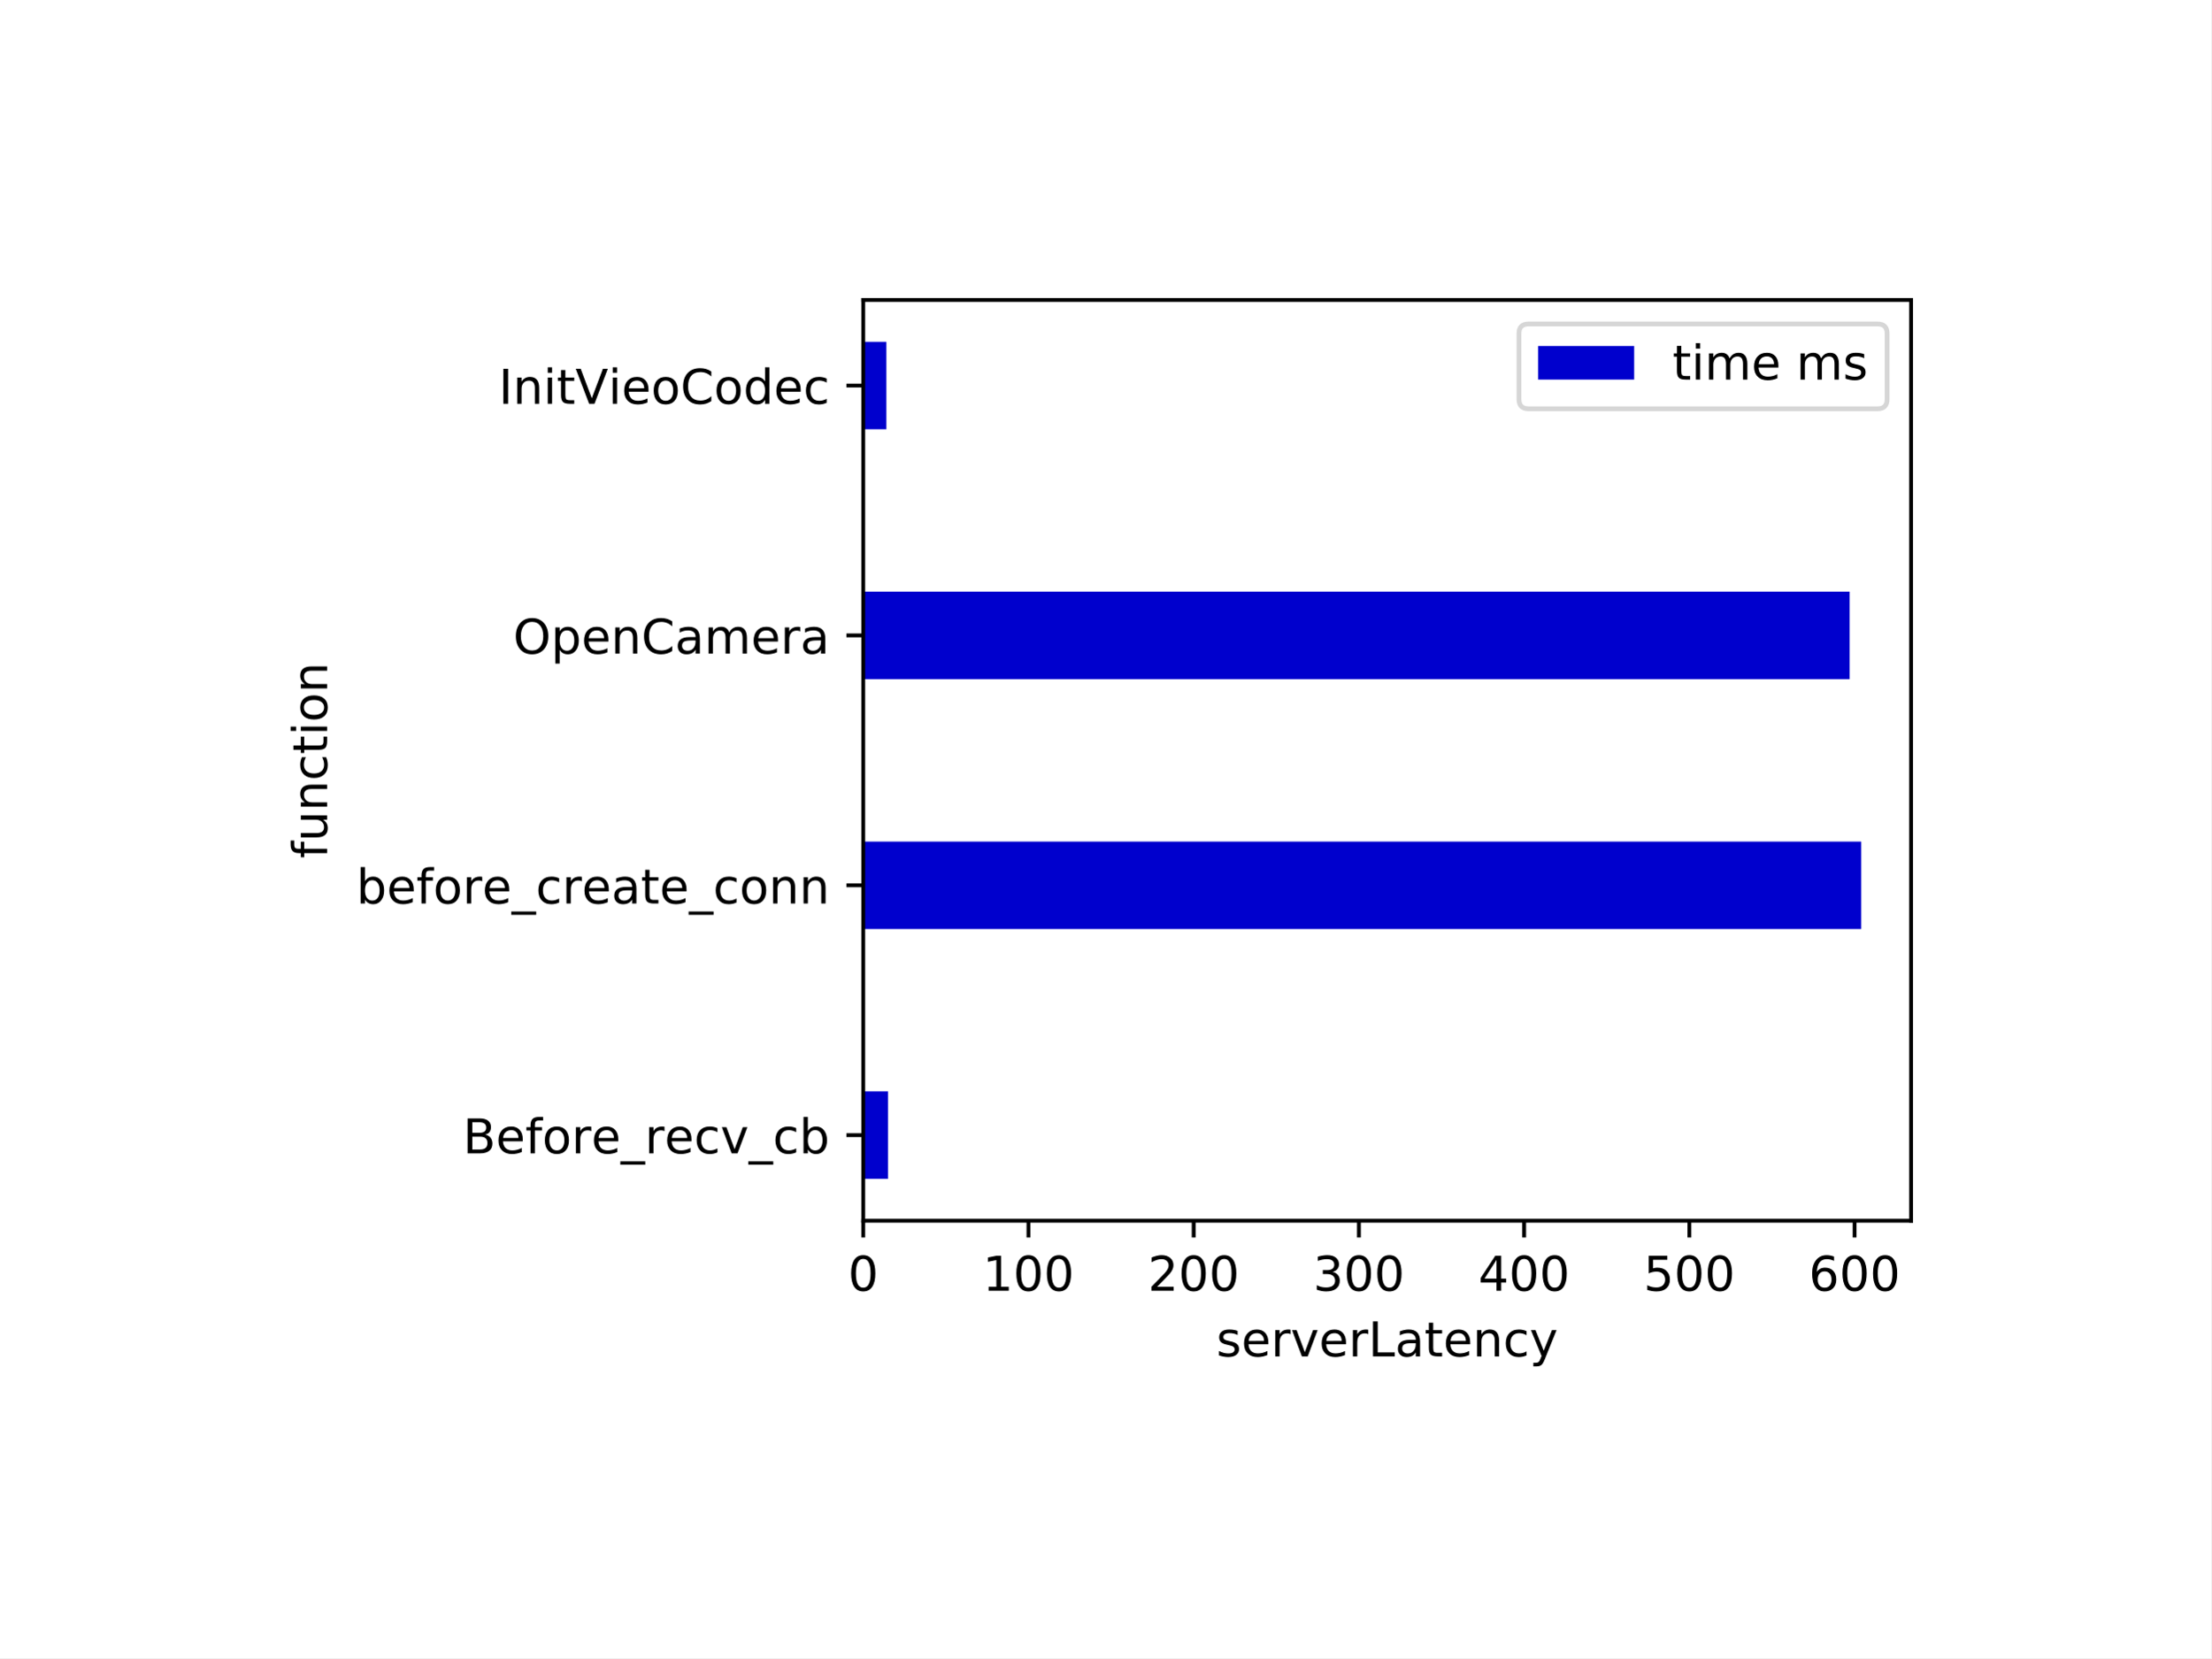
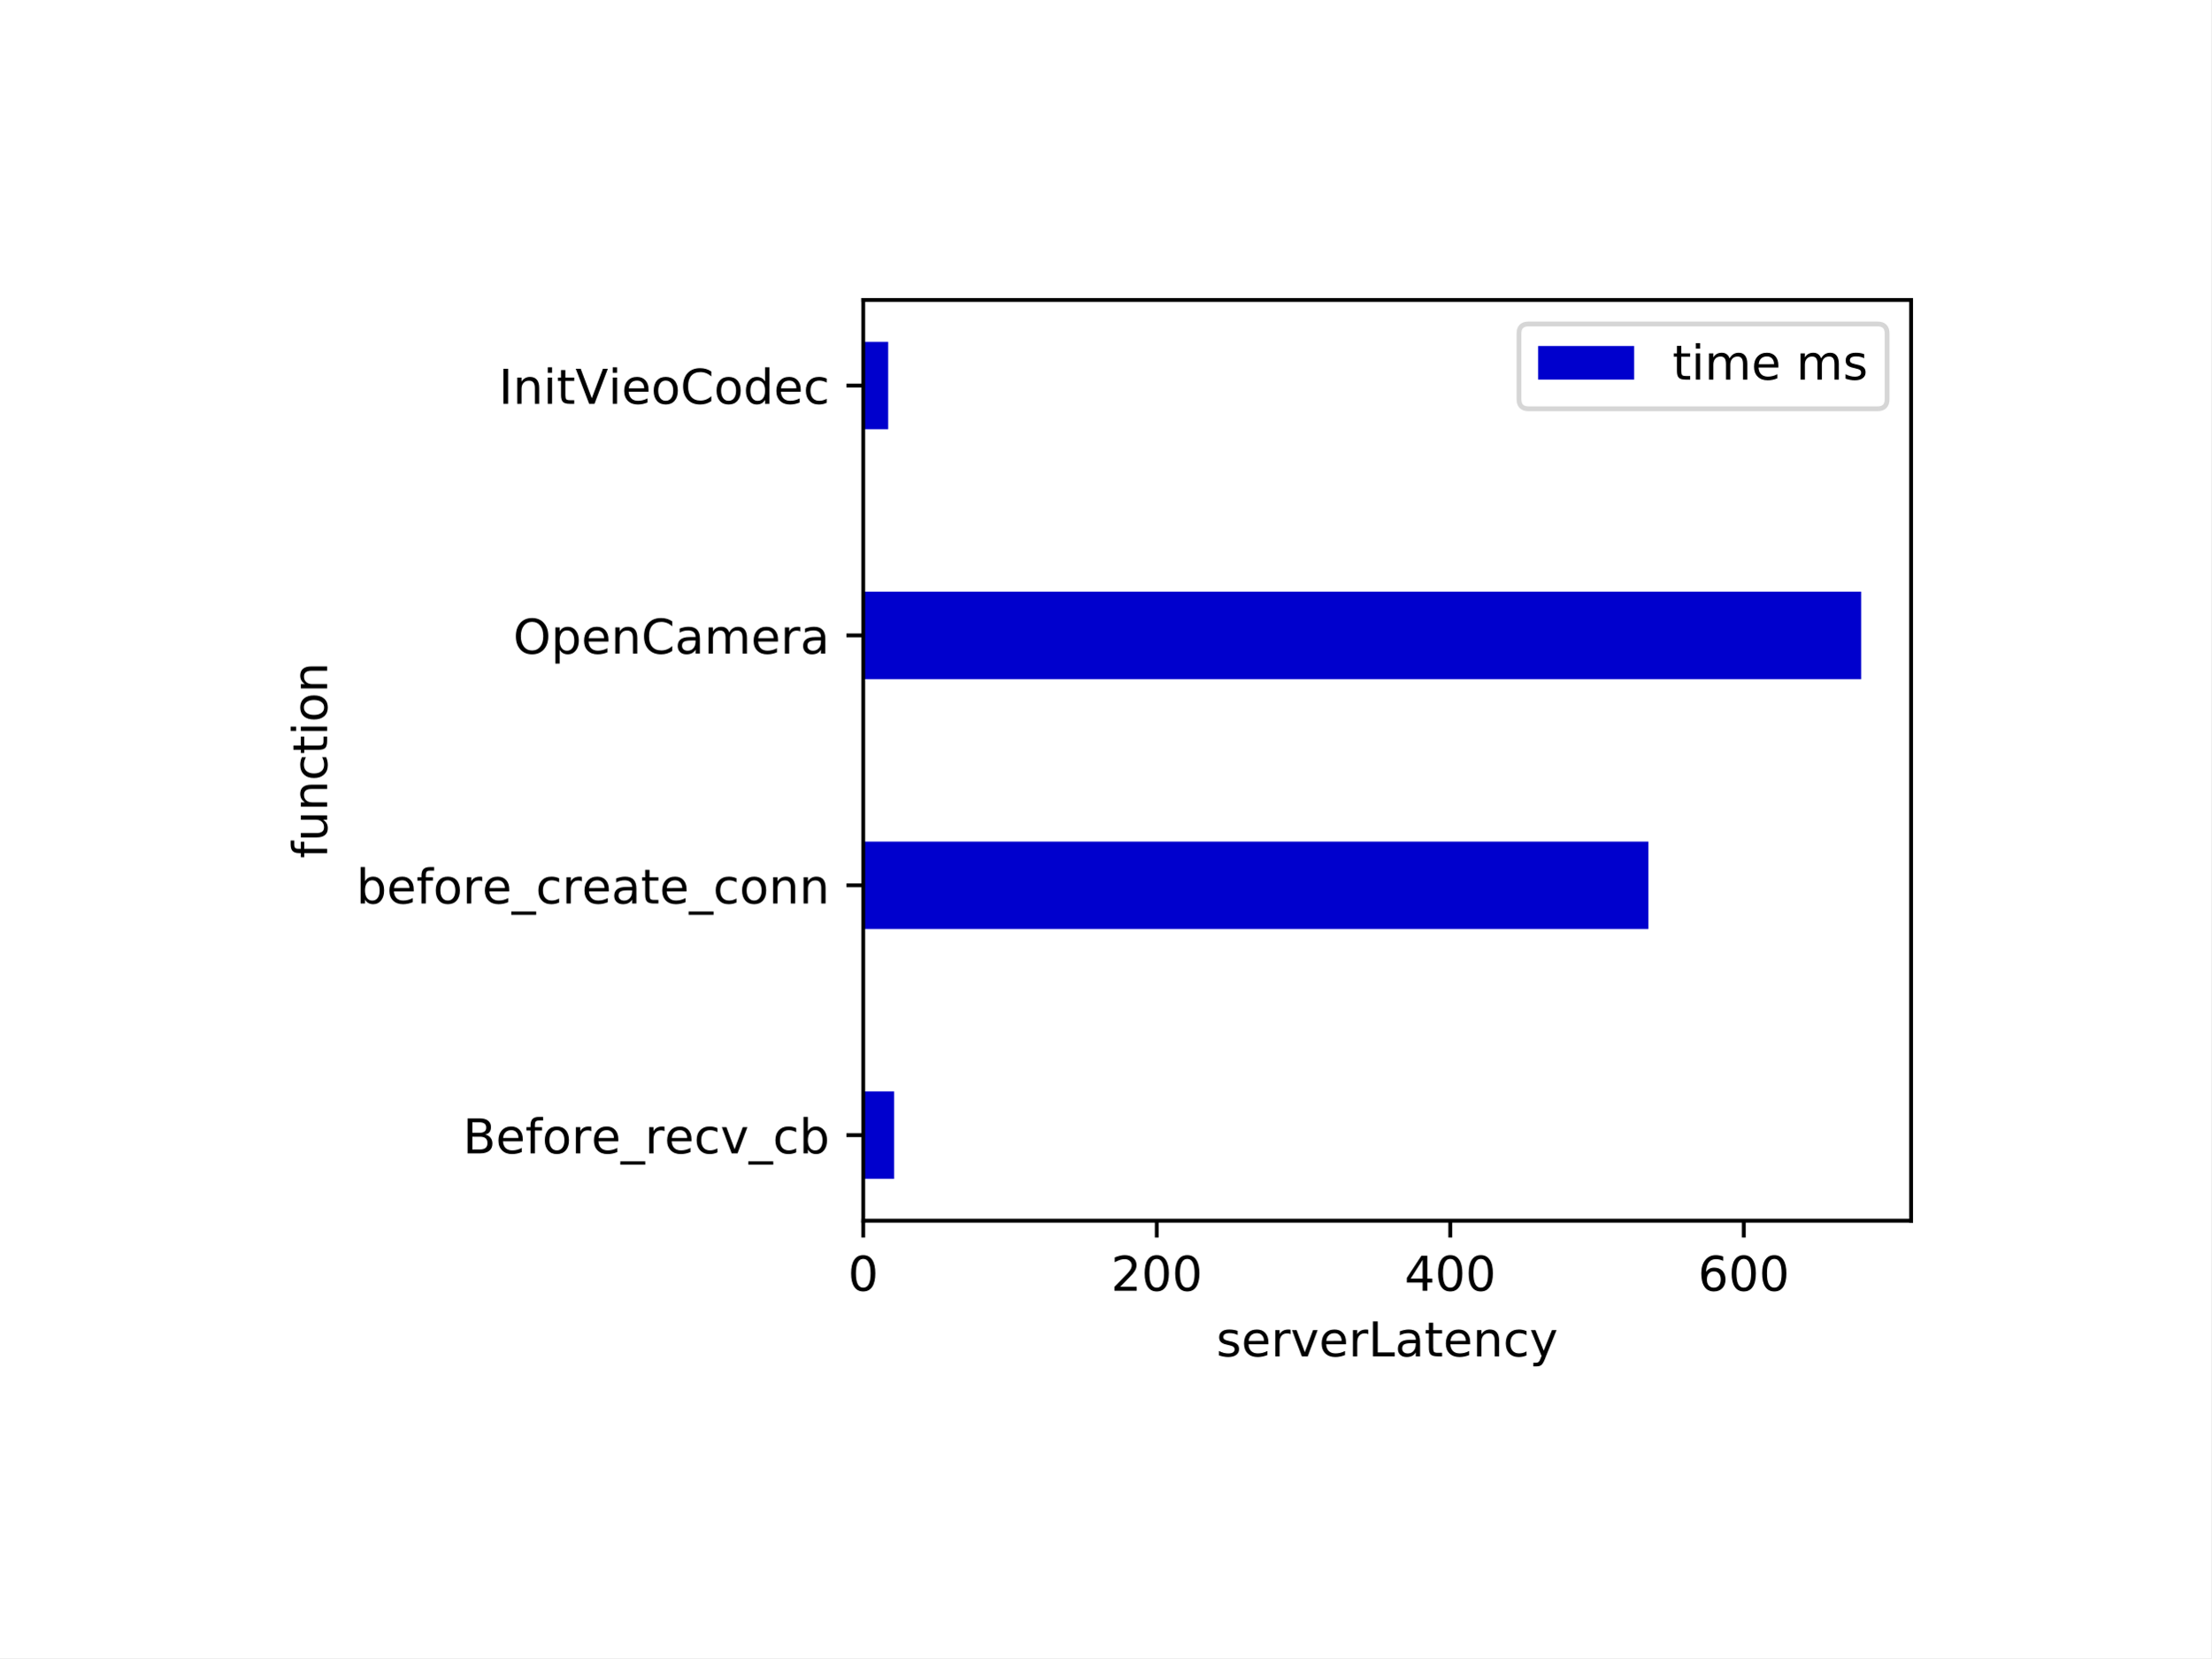
<svg xmlns="http://www.w3.org/2000/svg" xmlns:xlink="http://www.w3.org/1999/xlink" height="345.6pt" version="1.1" viewBox="0 0 460.8 345.6" width="460.8pt">
  <defs>
    <style type="text/css">
*{stroke-linecap:butt;stroke-linejoin:round;}
  </style>
  </defs>
  <g id="figure_1">
    <g id="patch_1">
      <path d="M 0 345.6  L 460.8 345.6  L 460.8 0  L 0 0  z " style="fill:#ffffff;" />
    </g>
    <g id="axes_1">
      <g id="patch_2">
        <path d="M 179.9 254.44  L 398.28 254.44  L 398.28 62.52  L 179.9 62.52  z " style="fill:#ffffff;" />
      </g>
      <g id="patch_3">
-         <path clip-path="url(#pc931555766)" d="M 179.9 245.716  L 185.065 245.716  L 185.065 227.488  L 179.9 227.488  z " style="fill:#0000cd;" />
+         <path clip-path="url(#p9915afb3a4)" d="M 179.9 245.716  L 186.323 245.716  L 186.323 227.488  L 179.9 227.488  z " style="fill:#0000cd;" />
      </g>
      <g id="patch_4">
-         <path clip-path="url(#pc931555766)" d="M 179.9 193.635  L 387.881 193.635  L 387.881 175.406  L 179.9 175.406  z " style="fill:#0000cd;" />
+         <path clip-path="url(#p9915afb3a4)" d="M 179.9 193.635  L 343.532 193.635  L 343.532 175.406  L 179.9 175.406  z " style="fill:#0000cd;" />
      </g>
      <g id="patch_5">
-         <path clip-path="url(#pc931555766)" d="M 179.9 141.554  L 385.471 141.554  L 385.471 123.325  L 179.9 123.325  z " style="fill:#0000cd;" />
+         <path clip-path="url(#p9915afb3a4)" d="M 179.9 141.554  L 387.881 141.554  L 387.881 123.325  L 179.9 123.325  z " style="fill:#0000cd;" />
      </g>
      <g id="patch_6">
-         <path clip-path="url(#pc931555766)" d="M 179.9 89.472  L 184.721 89.472  L 184.721 71.244  L 179.9 71.244  z " style="fill:#0000cd;" />
+         <path clip-path="url(#p9915afb3a4)" d="M 179.9 89.472  L 185.1 89.472  L 185.1 71.244  L 179.9 71.244  z " style="fill:#0000cd;" />
      </g>
      <g id="matplotlib.axis_1">
        <g id="xtick_1">
          <g id="line2d_1">
            <defs>
-               <path d="M 0 0  L 0 3.5  " id="mfd9e61959f" style="stroke:#000000;stroke-width:0.8;" />
-             </defs>
-             <g>
-               <use style="stroke:#000000;stroke-width:0.8;" x="179.9" xlink:href="#mfd9e61959f" y="254.44" />
+               <path d="M 0 0  L 0 3.5  " id="m8734226be0" style="stroke:#000000;stroke-width:0.8;" />
+             </defs>
+             <g>
+               <use style="stroke:#000000;stroke-width:0.8;" x="179.9" xlink:href="#m8734226be0" y="254.44" />
            </g>
          </g>
          <g id="text_1">
            <defs>
              <path d="M 31.781 66.406  Q 24.172 66.406 20.328 58.906  Q 16.5 51.422 16.5 36.375  Q 16.5 21.391 20.328 13.891  Q 24.172 6.391 31.781 6.391  Q 39.453 6.391 43.281 13.891  Q 47.125 21.391 47.125 36.375  Q 47.125 51.422 43.281 58.906  Q 39.453 66.406 31.781 66.406  z M 31.781 74.219  Q 44.047 74.219 50.516 64.516  Q 56.984 54.828 56.984 36.375  Q 56.984 17.969 50.516 8.266  Q 44.047 -1.422 31.781 -1.422  Q 19.531 -1.422 13.062 8.266  Q 6.594 17.969 6.594 36.375  Q 6.594 54.828 13.062 64.516  Q 19.531 74.219 31.781 74.219  z " id="DejaVuSans-30" />
            </defs>
            <g transform="translate(176.7188 269.0384)scale(0.1 -0.1)">
              <use xlink:href="#DejaVuSans-30" />
            </g>
          </g>
        </g>
        <g id="xtick_2">
          <g id="line2d_2">
            <g>
-               <use style="stroke:#000000;stroke-width:0.8;" x="214.334" xlink:href="#mfd9e61959f" y="254.44" />
+               <use style="stroke:#000000;stroke-width:0.8;" x="241.071" xlink:href="#m8734226be0" y="254.44" />
            </g>
          </g>
          <g id="text_2">
            <defs>
-               <path d="M 12.406 8.297  L 28.516 8.297  L 28.516 63.922  L 10.984 60.406  L 10.984 69.391  L 28.422 72.906  L 38.281 72.906  L 38.281 8.297  L 54.391 8.297  L 54.391 0  L 12.406 0  z " id="DejaVuSans-31" />
-             </defs>
-             <g transform="translate(204.7902 269.0384)scale(0.1 -0.1)">
-               <use xlink:href="#DejaVuSans-31" />
-               <use x="63.623" xlink:href="#DejaVuSans-30" />
-               <use x="127.246" xlink:href="#DejaVuSans-30" />
-             </g>
-           </g>
-         </g>
-         <g id="xtick_3">
-           <g id="line2d_3">
-             <g>
-               <use style="stroke:#000000;stroke-width:0.8;" x="248.768" xlink:href="#mfd9e61959f" y="254.44" />
-             </g>
-           </g>
-           <g id="text_3">
-             <defs>
              <path d="M 19.188 8.297  L 53.609 8.297  L 53.609 0  L 7.328 0  L 7.328 8.297  Q 12.938 14.109 22.625 23.891  Q 32.328 33.688 34.812 36.531  Q 39.547 41.844 41.422 45.531  Q 43.312 49.219 43.312 52.781  Q 43.312 58.594 39.234 62.25  Q 35.156 65.922 28.609 65.922  Q 23.969 65.922 18.812 64.312  Q 13.672 62.703 7.812 59.422  L 7.812 69.391  Q 13.766 71.781 18.938 73  Q 24.125 74.219 28.422 74.219  Q 39.75 74.219 46.484 68.547  Q 53.219 62.891 53.219 53.422  Q 53.219 48.922 51.531 44.891  Q 49.859 40.875 45.406 35.406  Q 44.188 33.984 37.641 27.219  Q 31.109 20.453 19.188 8.297  z " id="DejaVuSans-32" />
            </defs>
-             <g transform="translate(239.2241 269.0384)scale(0.1 -0.1)">
+             <g transform="translate(231.5271 269.0384)scale(0.1 -0.1)">
              <use xlink:href="#DejaVuSans-32" />
              <use x="63.623" xlink:href="#DejaVuSans-30" />
              <use x="127.246" xlink:href="#DejaVuSans-30" />
            </g>
          </g>
        </g>
-         <g id="xtick_4">
-           <g id="line2d_4">
-             <g>
-               <use style="stroke:#000000;stroke-width:0.8;" x="283.202" xlink:href="#mfd9e61959f" y="254.44" />
-             </g>
-           </g>
-           <g id="text_4">
-             <defs>
-               <path d="M 40.578 39.312  Q 47.656 37.797 51.625 33  Q 55.609 28.219 55.609 21.188  Q 55.609 10.406 48.188 4.484  Q 40.766 -1.422 27.094 -1.422  Q 22.516 -1.422 17.656 -0.516  Q 12.797 0.391 7.625 2.203  L 7.625 11.719  Q 11.719 9.328 16.594 8.109  Q 21.484 6.891 26.812 6.891  Q 36.078 6.891 40.938 10.547  Q 45.797 14.203 45.797 21.188  Q 45.797 27.641 41.281 31.266  Q 36.766 34.906 28.719 34.906  L 20.219 34.906  L 20.219 43.016  L 29.109 43.016  Q 36.375 43.016 40.234 45.922  Q 44.094 48.828 44.094 54.297  Q 44.094 59.906 40.109 62.906  Q 36.141 65.922 28.719 65.922  Q 24.656 65.922 20.016 65.031  Q 15.375 64.156 9.812 62.312  L 9.812 71.094  Q 15.438 72.656 20.344 73.438  Q 25.25 74.219 29.594 74.219  Q 40.828 74.219 47.359 69.109  Q 53.906 64.016 53.906 55.328  Q 53.906 49.266 50.438 45.094  Q 46.969 40.922 40.578 39.312  z " id="DejaVuSans-33" />
-             </defs>
-             <g transform="translate(273.658 269.0384)scale(0.1 -0.1)">
-               <use xlink:href="#DejaVuSans-33" />
-               <use x="63.623" xlink:href="#DejaVuSans-30" />
-               <use x="127.246" xlink:href="#DejaVuSans-30" />
-             </g>
-           </g>
-         </g>
-         <g id="xtick_5">
-           <g id="line2d_5">
-             <g>
-               <use style="stroke:#000000;stroke-width:0.8;" x="317.636" xlink:href="#mfd9e61959f" y="254.44" />
-             </g>
-           </g>
-           <g id="text_5">
+         <g id="xtick_3">
+           <g id="line2d_3">
+             <g>
+               <use style="stroke:#000000;stroke-width:0.8;" x="302.242" xlink:href="#m8734226be0" y="254.44" />
+             </g>
+           </g>
+           <g id="text_3">
            <defs>
              <path d="M 37.797 64.312  L 12.891 25.391  L 37.797 25.391  z M 35.203 72.906  L 47.609 72.906  L 47.609 25.391  L 58.016 25.391  L 58.016 17.188  L 47.609 17.188  L 47.609 0  L 37.797 0  L 37.797 17.188  L 4.891 17.188  L 4.891 26.703  z " id="DejaVuSans-34" />
            </defs>
-             <g transform="translate(308.092 269.0384)scale(0.1 -0.1)">
+             <g transform="translate(292.698 269.0384)scale(0.1 -0.1)">
              <use xlink:href="#DejaVuSans-34" />
              <use x="63.623" xlink:href="#DejaVuSans-30" />
              <use x="127.246" xlink:href="#DejaVuSans-30" />
            </g>
          </g>
        </g>
-         <g id="xtick_6">
-           <g id="line2d_6">
-             <g>
-               <use style="stroke:#000000;stroke-width:0.8;" x="352.07" xlink:href="#mfd9e61959f" y="254.44" />
-             </g>
-           </g>
-           <g id="text_6">
-             <defs>
-               <path d="M 10.797 72.906  L 49.516 72.906  L 49.516 64.594  L 19.828 64.594  L 19.828 46.734  Q 21.969 47.469 24.109 47.828  Q 26.266 48.188 28.422 48.188  Q 40.625 48.188 47.75 41.5  Q 54.891 34.812 54.891 23.391  Q 54.891 11.625 47.562 5.094  Q 40.234 -1.422 26.906 -1.422  Q 22.312 -1.422 17.547 -0.641  Q 12.797 0.141 7.719 1.703  L 7.719 11.625  Q 12.109 9.234 16.797 8.062  Q 21.484 6.891 26.703 6.891  Q 35.156 6.891 40.078 11.328  Q 45.016 15.766 45.016 23.391  Q 45.016 31 40.078 35.438  Q 35.156 39.891 26.703 39.891  Q 22.75 39.891 18.812 39.016  Q 14.891 38.141 10.797 36.281  z " id="DejaVuSans-35" />
-             </defs>
-             <g transform="translate(342.5259 269.0384)scale(0.1 -0.1)">
-               <use xlink:href="#DejaVuSans-35" />
-               <use x="63.623" xlink:href="#DejaVuSans-30" />
-               <use x="127.246" xlink:href="#DejaVuSans-30" />
-             </g>
-           </g>
-         </g>
-         <g id="xtick_7">
-           <g id="line2d_7">
-             <g>
-               <use style="stroke:#000000;stroke-width:0.8;" x="386.504" xlink:href="#mfd9e61959f" y="254.44" />
-             </g>
-           </g>
-           <g id="text_7">
+         <g id="xtick_4">
+           <g id="line2d_4">
+             <g>
+               <use style="stroke:#000000;stroke-width:0.8;" x="363.413" xlink:href="#m8734226be0" y="254.44" />
+             </g>
+           </g>
+           <g id="text_4">
            <defs>
              <path d="M 33.016 40.375  Q 26.375 40.375 22.484 35.828  Q 18.609 31.297 18.609 23.391  Q 18.609 15.531 22.484 10.953  Q 26.375 6.391 33.016 6.391  Q 39.656 6.391 43.531 10.953  Q 47.406 15.531 47.406 23.391  Q 47.406 31.297 43.531 35.828  Q 39.656 40.375 33.016 40.375  z M 52.594 71.297  L 52.594 62.312  Q 48.875 64.062 45.094 64.984  Q 41.312 65.922 37.594 65.922  Q 27.828 65.922 22.672 59.328  Q 17.531 52.734 16.797 39.406  Q 19.672 43.656 24.016 45.922  Q 28.375 48.188 33.594 48.188  Q 44.578 48.188 50.953 41.516  Q 57.328 34.859 57.328 23.391  Q 57.328 12.156 50.688 5.359  Q 44.047 -1.422 33.016 -1.422  Q 20.359 -1.422 13.672 8.266  Q 6.984 17.969 6.984 36.375  Q 6.984 53.656 15.188 63.938  Q 23.391 74.219 37.203 74.219  Q 40.922 74.219 44.703 73.484  Q 48.484 72.75 52.594 71.297  z " id="DejaVuSans-36" />
            </defs>
-             <g transform="translate(376.9598 269.0384)scale(0.1 -0.1)">
+             <g transform="translate(353.8689 269.0384)scale(0.1 -0.1)">
              <use xlink:href="#DejaVuSans-36" />
              <use x="63.623" xlink:href="#DejaVuSans-30" />
              <use x="127.246" xlink:href="#DejaVuSans-30" />
            </g>
          </g>
        </g>
-         <g id="text_8">
+         <g id="text_5">
          <defs>
            <path d="M 44.281 53.078  L 44.281 44.578  Q 40.484 46.531 36.375 47.5  Q 32.281 48.484 27.875 48.484  Q 21.188 48.484 17.844 46.438  Q 14.5 44.391 14.5 40.281  Q 14.5 37.156 16.891 35.375  Q 19.281 33.594 26.516 31.984  L 29.594 31.297  Q 39.156 29.25 43.188 25.516  Q 47.219 21.781 47.219 15.094  Q 47.219 7.469 41.188 3.016  Q 35.156 -1.422 24.609 -1.422  Q 20.219 -1.422 15.453 -0.562  Q 10.688 0.297 5.422 2  L 5.422 11.281  Q 10.406 8.688 15.234 7.391  Q 20.062 6.109 24.812 6.109  Q 31.156 6.109 34.562 8.281  Q 37.984 10.453 37.984 14.406  Q 37.984 18.062 35.516 20.016  Q 33.062 21.969 24.703 23.781  L 21.578 24.516  Q 13.234 26.266 9.516 29.906  Q 5.812 33.547 5.812 39.891  Q 5.812 47.609 11.281 51.797  Q 16.75 56 26.812 56  Q 31.781 56 36.172 55.266  Q 40.578 54.547 44.281 53.078  z " id="DejaVuSans-73" />
            <path d="M 56.203 29.594  L 56.203 25.203  L 14.891 25.203  Q 15.484 15.922 20.484 11.062  Q 25.484 6.203 34.422 6.203  Q 39.594 6.203 44.453 7.469  Q 49.312 8.734 54.109 11.281  L 54.109 2.781  Q 49.266 0.734 44.188 -0.344  Q 39.109 -1.422 33.891 -1.422  Q 20.797 -1.422 13.156 6.188  Q 5.516 13.812 5.516 26.812  Q 5.516 40.234 12.766 48.109  Q 20.016 56 32.328 56  Q 43.359 56 49.781 48.891  Q 56.203 41.797 56.203 29.594  z M 47.219 32.234  Q 47.125 39.594 43.094 43.984  Q 39.062 48.391 32.422 48.391  Q 24.906 48.391 20.391 44.141  Q 15.875 39.891 15.188 32.172  z " id="DejaVuSans-65" />
            <path d="M 41.109 46.297  Q 39.594 47.172 37.812 47.578  Q 36.031 48 33.891 48  Q 26.266 48 22.188 43.047  Q 18.109 38.094 18.109 28.812  L 18.109 0  L 9.078 0  L 9.078 54.688  L 18.109 54.688  L 18.109 46.188  Q 20.953 51.172 25.484 53.578  Q 30.031 56 36.531 56  Q 37.453 56 38.578 55.875  Q 39.703 55.766 41.062 55.516  z " id="DejaVuSans-72" />
            <path d="M 2.984 54.688  L 12.5 54.688  L 29.594 8.797  L 46.688 54.688  L 56.203 54.688  L 35.688 0  L 23.484 0  z " id="DejaVuSans-76" />
            <path d="M 9.812 72.906  L 19.672 72.906  L 19.672 8.297  L 55.172 8.297  L 55.172 0  L 9.812 0  z " id="DejaVuSans-4c" />
            <path d="M 34.281 27.484  Q 23.391 27.484 19.188 25  Q 14.984 22.516 14.984 16.5  Q 14.984 11.719 18.141 8.906  Q 21.297 6.109 26.703 6.109  Q 34.188 6.109 38.703 11.406  Q 43.219 16.703 43.219 25.484  L 43.219 27.484  z M 52.203 31.203  L 52.203 0  L 43.219 0  L 43.219 8.297  Q 40.141 3.328 35.547 0.953  Q 30.953 -1.422 24.312 -1.422  Q 15.922 -1.422 10.953 3.297  Q 6 8.016 6 15.922  Q 6 25.141 12.172 29.828  Q 18.359 34.516 30.609 34.516  L 43.219 34.516  L 43.219 35.406  Q 43.219 41.609 39.141 45  Q 35.062 48.391 27.688 48.391  Q 23 48.391 18.547 47.266  Q 14.109 46.141 10.016 43.891  L 10.016 52.203  Q 14.938 54.109 19.578 55.047  Q 24.219 56 28.609 56  Q 40.484 56 46.344 49.844  Q 52.203 43.703 52.203 31.203  z " id="DejaVuSans-61" />
            <path d="M 18.312 70.219  L 18.312 54.688  L 36.812 54.688  L 36.812 47.703  L 18.312 47.703  L 18.312 18.016  Q 18.312 11.328 20.141 9.422  Q 21.969 7.516 27.594 7.516  L 36.812 7.516  L 36.812 0  L 27.594 0  Q 17.188 0 13.234 3.875  Q 9.281 7.766 9.281 18.016  L 9.281 47.703  L 2.688 47.703  L 2.688 54.688  L 9.281 54.688  L 9.281 70.219  z " id="DejaVuSans-74" />
            <path d="M 54.891 33.016  L 54.891 0  L 45.906 0  L 45.906 32.719  Q 45.906 40.484 42.875 44.328  Q 39.844 48.188 33.797 48.188  Q 26.516 48.188 22.312 43.547  Q 18.109 38.922 18.109 30.906  L 18.109 0  L 9.078 0  L 9.078 54.688  L 18.109 54.688  L 18.109 46.188  Q 21.344 51.125 25.703 53.562  Q 30.078 56 35.797 56  Q 45.219 56 50.047 50.172  Q 54.891 44.344 54.891 33.016  z " id="DejaVuSans-6e" />
            <path d="M 48.781 52.594  L 48.781 44.188  Q 44.969 46.297 41.141 47.344  Q 37.312 48.391 33.406 48.391  Q 24.656 48.391 19.812 42.844  Q 14.984 37.312 14.984 27.297  Q 14.984 17.281 19.812 11.734  Q 24.656 6.203 33.406 6.203  Q 37.312 6.203 41.141 7.25  Q 44.969 8.297 48.781 10.406  L 48.781 2.094  Q 45.016 0.344 40.984 -0.531  Q 36.969 -1.422 32.422 -1.422  Q 20.062 -1.422 12.781 6.344  Q 5.516 14.109 5.516 27.297  Q 5.516 40.672 12.859 48.328  Q 20.219 56 33.016 56  Q 37.156 56 41.109 55.141  Q 45.062 54.297 48.781 52.594  z " id="DejaVuSans-63" />
            <path d="M 32.172 -5.078  Q 28.375 -14.844 24.75 -17.812  Q 21.141 -20.797 15.094 -20.797  L 7.906 -20.797  L 7.906 -13.281  L 13.188 -13.281  Q 16.891 -13.281 18.938 -11.516  Q 21 -9.766 23.484 -3.219  L 25.094 0.875  L 2.984 54.688  L 12.5 54.688  L 29.594 11.922  L 46.688 54.688  L 56.203 54.688  z " id="DejaVuSans-79" />
          </defs>
          <g transform="translate(253.4978 282.7166)scale(0.1 -0.1)">
            <use xlink:href="#DejaVuSans-73" />
            <use x="52.1" xlink:href="#DejaVuSans-65" />
            <use x="113.623" xlink:href="#DejaVuSans-72" />
            <use x="154.736" xlink:href="#DejaVuSans-76" />
            <use x="213.916" xlink:href="#DejaVuSans-65" />
            <use x="275.439" xlink:href="#DejaVuSans-72" />
            <use x="316.553" xlink:href="#DejaVuSans-4c" />
            <use x="372.266" xlink:href="#DejaVuSans-61" />
            <use x="433.545" xlink:href="#DejaVuSans-74" />
            <use x="472.754" xlink:href="#DejaVuSans-65" />
            <use x="534.277" xlink:href="#DejaVuSans-6e" />
            <use x="597.656" xlink:href="#DejaVuSans-63" />
            <use x="652.637" xlink:href="#DejaVuSans-79" />
          </g>
        </g>
      </g>
      <g id="matplotlib.axis_2">
        <g id="ytick_1">
-           <g id="line2d_8">
-             <defs>
-               <path d="M 0 0  L -3.5 0  " id="mb0fe67c263" style="stroke:#000000;stroke-width:0.8;" />
-             </defs>
-             <g>
-               <use style="stroke:#000000;stroke-width:0.8;" x="179.9" xlink:href="#mb0fe67c263" y="236.602" />
-             </g>
-           </g>
-           <g id="text_9">
+           <g id="line2d_5">
+             <defs>
+               <path d="M 0 0  L -3.5 0  " id="ma48a88f92e" style="stroke:#000000;stroke-width:0.8;" />
+             </defs>
+             <g>
+               <use style="stroke:#000000;stroke-width:0.8;" x="179.9" xlink:href="#ma48a88f92e" y="236.602" />
+             </g>
+           </g>
+           <g id="text_6">
            <defs>
              <path d="M 19.672 34.812  L 19.672 8.109  L 35.5 8.109  Q 43.453 8.109 47.281 11.406  Q 51.125 14.703 51.125 21.484  Q 51.125 28.328 47.281 31.562  Q 43.453 34.812 35.5 34.812  z M 19.672 64.797  L 19.672 42.828  L 34.281 42.828  Q 41.5 42.828 45.031 45.531  Q 48.578 48.25 48.578 53.812  Q 48.578 59.328 45.031 62.062  Q 41.5 64.797 34.281 64.797  z M 9.812 72.906  L 35.016 72.906  Q 46.297 72.906 52.391 68.219  Q 58.5 63.531 58.5 54.891  Q 58.5 48.188 55.375 44.234  Q 52.25 40.281 46.188 39.312  Q 53.469 37.75 57.5 32.781  Q 61.531 27.828 61.531 20.406  Q 61.531 10.641 54.891 5.312  Q 48.25 0 35.984 0  L 9.812 0  z " id="DejaVuSans-42" />
              <path d="M 37.109 75.984  L 37.109 68.5  L 28.516 68.5  Q 23.688 68.5 21.797 66.547  Q 19.922 64.594 19.922 59.516  L 19.922 54.688  L 34.719 54.688  L 34.719 47.703  L 19.922 47.703  L 19.922 0  L 10.891 0  L 10.891 47.703  L 2.297 47.703  L 2.297 54.688  L 10.891 54.688  L 10.891 58.5  Q 10.891 67.625 15.141 71.797  Q 19.391 75.984 28.609 75.984  z " id="DejaVuSans-66" />
              <path d="M 30.609 48.391  Q 23.391 48.391 19.188 42.75  Q 14.984 37.109 14.984 27.297  Q 14.984 17.484 19.156 11.844  Q 23.344 6.203 30.609 6.203  Q 37.797 6.203 41.984 11.859  Q 46.188 17.531 46.188 27.297  Q 46.188 37.016 41.984 42.703  Q 37.797 48.391 30.609 48.391  z M 30.609 56  Q 42.328 56 49.016 48.375  Q 55.719 40.766 55.719 27.297  Q 55.719 13.875 49.016 6.219  Q 42.328 -1.422 30.609 -1.422  Q 18.844 -1.422 12.172 6.219  Q 5.516 13.875 5.516 27.297  Q 5.516 40.766 12.172 48.375  Q 18.844 56 30.609 56  z " id="DejaVuSans-6f" />
              <path d="M 50.984 -16.609  L 50.984 -23.578  L -0.984 -23.578  L -0.984 -16.609  z " id="DejaVuSans-5f" />
              <path d="M 48.688 27.297  Q 48.688 37.203 44.609 42.844  Q 40.531 48.484 33.406 48.484  Q 26.266 48.484 22.188 42.844  Q 18.109 37.203 18.109 27.297  Q 18.109 17.391 22.188 11.75  Q 26.266 6.109 33.406 6.109  Q 40.531 6.109 44.609 11.75  Q 48.688 17.391 48.688 27.297  z M 18.109 46.391  Q 20.953 51.266 25.266 53.625  Q 29.594 56 35.594 56  Q 45.562 56 51.781 48.094  Q 58.016 40.188 58.016 27.297  Q 58.016 14.406 51.781 6.484  Q 45.562 -1.422 35.594 -1.422  Q 29.594 -1.422 25.266 0.953  Q 20.953 3.328 18.109 8.203  L 18.109 0  L 9.078 0  L 9.078 75.984  L 18.109 75.984  z " id="DejaVuSans-62" />
            </defs>
            <g transform="translate(96.46094 240.4013)scale(0.1 -0.1)">
              <use xlink:href="#DejaVuSans-42" />
              <use x="68.604" xlink:href="#DejaVuSans-65" />
              <use x="130.127" xlink:href="#DejaVuSans-66" />
              <use x="165.332" xlink:href="#DejaVuSans-6f" />
              <use x="226.514" xlink:href="#DejaVuSans-72" />
              <use x="267.596" xlink:href="#DejaVuSans-65" />
              <use x="329.119" xlink:href="#DejaVuSans-5f" />
              <use x="379.119" xlink:href="#DejaVuSans-72" />
              <use x="420.201" xlink:href="#DejaVuSans-65" />
              <use x="481.725" xlink:href="#DejaVuSans-63" />
              <use x="536.705" xlink:href="#DejaVuSans-76" />
              <use x="595.885" xlink:href="#DejaVuSans-5f" />
              <use x="645.885" xlink:href="#DejaVuSans-63" />
              <use x="700.865" xlink:href="#DejaVuSans-62" />
            </g>
          </g>
        </g>
        <g id="ytick_2">
-           <g id="line2d_9">
-             <g>
-               <use style="stroke:#000000;stroke-width:0.8;" x="179.9" xlink:href="#mb0fe67c263" y="184.521" />
-             </g>
-           </g>
-           <g id="text_10">
+           <g id="line2d_6">
+             <g>
+               <use style="stroke:#000000;stroke-width:0.8;" x="179.9" xlink:href="#ma48a88f92e" y="184.521" />
+             </g>
+           </g>
+           <g id="text_7">
            <g transform="translate(74.24531 188.3199)scale(0.1 -0.1)">
              <use xlink:href="#DejaVuSans-62" />
              <use x="63.477" xlink:href="#DejaVuSans-65" />
              <use x="125" xlink:href="#DejaVuSans-66" />
              <use x="160.205" xlink:href="#DejaVuSans-6f" />
              <use x="221.387" xlink:href="#DejaVuSans-72" />
              <use x="262.469" xlink:href="#DejaVuSans-65" />
              <use x="323.992" xlink:href="#DejaVuSans-5f" />
              <use x="373.992" xlink:href="#DejaVuSans-63" />
              <use x="428.973" xlink:href="#DejaVuSans-72" />
              <use x="470.055" xlink:href="#DejaVuSans-65" />
              <use x="531.578" xlink:href="#DejaVuSans-61" />
              <use x="592.857" xlink:href="#DejaVuSans-74" />
              <use x="632.066" xlink:href="#DejaVuSans-65" />
              <use x="693.59" xlink:href="#DejaVuSans-5f" />
              <use x="743.59" xlink:href="#DejaVuSans-63" />
              <use x="798.57" xlink:href="#DejaVuSans-6f" />
              <use x="859.752" xlink:href="#DejaVuSans-6e" />
              <use x="923.131" xlink:href="#DejaVuSans-6e" />
            </g>
          </g>
        </g>
        <g id="ytick_3">
-           <g id="line2d_10">
-             <g>
-               <use style="stroke:#000000;stroke-width:0.8;" x="179.9" xlink:href="#mb0fe67c263" y="132.439" />
-             </g>
-           </g>
-           <g id="text_11">
+           <g id="line2d_7">
+             <g>
+               <use style="stroke:#000000;stroke-width:0.8;" x="179.9" xlink:href="#ma48a88f92e" y="132.439" />
+             </g>
+           </g>
+           <g id="text_8">
            <defs>
              <path d="M 39.406 66.219  Q 28.656 66.219 22.328 58.203  Q 16.016 50.203 16.016 36.375  Q 16.016 22.609 22.328 14.594  Q 28.656 6.594 39.406 6.594  Q 50.141 6.594 56.422 14.594  Q 62.703 22.609 62.703 36.375  Q 62.703 50.203 56.422 58.203  Q 50.141 66.219 39.406 66.219  z M 39.406 74.219  Q 54.734 74.219 63.906 63.938  Q 73.094 53.656 73.094 36.375  Q 73.094 19.141 63.906 8.859  Q 54.734 -1.422 39.406 -1.422  Q 24.031 -1.422 14.812 8.828  Q 5.609 19.094 5.609 36.375  Q 5.609 53.656 14.812 63.938  Q 24.031 74.219 39.406 74.219  z " id="DejaVuSans-4f" />
              <path d="M 18.109 8.203  L 18.109 -20.797  L 9.078 -20.797  L 9.078 54.688  L 18.109 54.688  L 18.109 46.391  Q 20.953 51.266 25.266 53.625  Q 29.594 56 35.594 56  Q 45.562 56 51.781 48.094  Q 58.016 40.188 58.016 27.297  Q 58.016 14.406 51.781 6.484  Q 45.562 -1.422 35.594 -1.422  Q 29.594 -1.422 25.266 0.953  Q 20.953 3.328 18.109 8.203  z M 48.688 27.297  Q 48.688 37.203 44.609 42.844  Q 40.531 48.484 33.406 48.484  Q 26.266 48.484 22.188 42.844  Q 18.109 37.203 18.109 27.297  Q 18.109 17.391 22.188 11.75  Q 26.266 6.109 33.406 6.109  Q 40.531 6.109 44.609 11.75  Q 48.688 17.391 48.688 27.297  z " id="DejaVuSans-70" />
              <path d="M 64.406 67.281  L 64.406 56.891  Q 59.422 61.531 53.781 63.812  Q 48.141 66.109 41.797 66.109  Q 29.297 66.109 22.656 58.469  Q 16.016 50.828 16.016 36.375  Q 16.016 21.969 22.656 14.328  Q 29.297 6.688 41.797 6.688  Q 48.141 6.688 53.781 8.984  Q 59.422 11.281 64.406 15.922  L 64.406 5.609  Q 59.234 2.094 53.438 0.328  Q 47.656 -1.422 41.219 -1.422  Q 24.656 -1.422 15.125 8.703  Q 5.609 18.844 5.609 36.375  Q 5.609 53.953 15.125 64.078  Q 24.656 74.219 41.219 74.219  Q 47.75 74.219 53.531 72.484  Q 59.328 70.75 64.406 67.281  z " id="DejaVuSans-43" />
              <path d="M 52 44.188  Q 55.375 50.25 60.062 53.125  Q 64.75 56 71.094 56  Q 79.641 56 84.281 50.016  Q 88.922 44.047 88.922 33.016  L 88.922 0  L 79.891 0  L 79.891 32.719  Q 79.891 40.578 77.094 44.375  Q 74.312 48.188 68.609 48.188  Q 61.625 48.188 57.562 43.547  Q 53.516 38.922 53.516 30.906  L 53.516 0  L 44.484 0  L 44.484 32.719  Q 44.484 40.625 41.703 44.406  Q 38.922 48.188 33.109 48.188  Q 26.219 48.188 22.156 43.531  Q 18.109 38.875 18.109 30.906  L 18.109 0  L 9.078 0  L 9.078 54.688  L 18.109 54.688  L 18.109 46.188  Q 21.188 51.219 25.484 53.609  Q 29.781 56 35.688 56  Q 41.656 56 45.828 52.969  Q 50 49.953 52 44.188  z " id="DejaVuSans-6d" />
            </defs>
            <g transform="translate(106.9453 136.2385)scale(0.1 -0.1)">
              <use xlink:href="#DejaVuSans-4f" />
              <use x="78.711" xlink:href="#DejaVuSans-70" />
              <use x="142.188" xlink:href="#DejaVuSans-65" />
              <use x="203.711" xlink:href="#DejaVuSans-6e" />
              <use x="267.09" xlink:href="#DejaVuSans-43" />
              <use x="336.914" xlink:href="#DejaVuSans-61" />
              <use x="398.193" xlink:href="#DejaVuSans-6d" />
              <use x="495.605" xlink:href="#DejaVuSans-65" />
              <use x="557.129" xlink:href="#DejaVuSans-72" />
              <use x="598.242" xlink:href="#DejaVuSans-61" />
            </g>
          </g>
        </g>
        <g id="ytick_4">
-           <g id="line2d_11">
-             <g>
-               <use style="stroke:#000000;stroke-width:0.8;" x="179.9" xlink:href="#mb0fe67c263" y="80.358" />
-             </g>
-           </g>
-           <g id="text_12">
+           <g id="line2d_8">
+             <g>
+               <use style="stroke:#000000;stroke-width:0.8;" x="179.9" xlink:href="#ma48a88f92e" y="80.358" />
+             </g>
+           </g>
+           <g id="text_9">
            <defs>
              <path d="M 9.812 72.906  L 19.672 72.906  L 19.672 0  L 9.812 0  z " id="DejaVuSans-49" />
              <path d="M 9.422 54.688  L 18.406 54.688  L 18.406 0  L 9.422 0  z M 9.422 75.984  L 18.406 75.984  L 18.406 64.594  L 9.422 64.594  z " id="DejaVuSans-69" />
              <path d="M 28.609 0  L 0.781 72.906  L 11.078 72.906  L 34.188 11.531  L 57.328 72.906  L 67.578 72.906  L 39.797 0  z " id="DejaVuSans-56" />
              <path d="M 45.406 46.391  L 45.406 75.984  L 54.391 75.984  L 54.391 0  L 45.406 0  L 45.406 8.203  Q 42.578 3.328 38.25 0.953  Q 33.938 -1.422 27.875 -1.422  Q 17.969 -1.422 11.734 6.484  Q 5.516 14.406 5.516 27.297  Q 5.516 40.188 11.734 48.094  Q 17.969 56 27.875 56  Q 33.938 56 38.25 53.625  Q 42.578 51.266 45.406 46.391  z M 14.797 27.297  Q 14.797 17.391 18.875 11.75  Q 22.953 6.109 30.078 6.109  Q 37.203 6.109 41.297 11.75  Q 45.406 17.391 45.406 27.297  Q 45.406 37.203 41.297 42.844  Q 37.203 48.484 30.078 48.484  Q 22.953 48.484 18.875 42.844  Q 14.797 37.203 14.797 27.297  z " id="DejaVuSans-64" />
            </defs>
            <g transform="translate(103.925 84.1571)scale(0.1 -0.1)">
              <use xlink:href="#DejaVuSans-49" />
              <use x="29.492" xlink:href="#DejaVuSans-6e" />
              <use x="92.871" xlink:href="#DejaVuSans-69" />
              <use x="120.654" xlink:href="#DejaVuSans-74" />
              <use x="159.863" xlink:href="#DejaVuSans-56" />
              <use x="228.24" xlink:href="#DejaVuSans-69" />
              <use x="256.023" xlink:href="#DejaVuSans-65" />
              <use x="317.547" xlink:href="#DejaVuSans-6f" />
              <use x="378.729" xlink:href="#DejaVuSans-43" />
              <use x="448.553" xlink:href="#DejaVuSans-6f" />
              <use x="509.734" xlink:href="#DejaVuSans-64" />
              <use x="573.211" xlink:href="#DejaVuSans-65" />
              <use x="634.734" xlink:href="#DejaVuSans-63" />
            </g>
          </g>
        </g>
-         <g id="text_13">
+         <g id="text_10">
          <defs>
            <path d="M 8.5 21.578  L 8.5 54.688  L 17.484 54.688  L 17.484 21.922  Q 17.484 14.156 20.5 10.266  Q 23.531 6.391 29.594 6.391  Q 36.859 6.391 41.078 11.031  Q 45.312 15.672 45.312 23.688  L 45.312 54.688  L 54.297 54.688  L 54.297 0  L 45.312 0  L 45.312 8.406  Q 42.047 3.422 37.719 1  Q 33.406 -1.422 27.688 -1.422  Q 18.266 -1.422 13.375 4.438  Q 8.5 10.297 8.5 21.578  z M 31.109 56  z " id="DejaVuSans-75" />
          </defs>
          <g transform="translate(68.16563 178.9042)rotate(-90)scale(0.1 -0.1)">
            <use xlink:href="#DejaVuSans-66" />
            <use x="35.205" xlink:href="#DejaVuSans-75" />
            <use x="98.584" xlink:href="#DejaVuSans-6e" />
            <use x="161.963" xlink:href="#DejaVuSans-63" />
            <use x="216.943" xlink:href="#DejaVuSans-74" />
            <use x="256.152" xlink:href="#DejaVuSans-69" />
            <use x="283.936" xlink:href="#DejaVuSans-6f" />
            <use x="345.117" xlink:href="#DejaVuSans-6e" />
          </g>
        </g>
      </g>
      <g id="patch_7">
        <path d="M 179.9 254.44  L 179.9 62.52  " style="fill:none;stroke:#000000;stroke-linecap:square;stroke-linejoin:miter;stroke-width:0.8;" />
      </g>
      <g id="patch_8">
        <path d="M 398.28 254.44  L 398.28 62.52  " style="fill:none;stroke:#000000;stroke-linecap:square;stroke-linejoin:miter;stroke-width:0.8;" />
      </g>
      <g id="patch_9">
        <path d="M 179.9 254.44  L 398.28 254.44  " style="fill:none;stroke:#000000;stroke-linecap:square;stroke-linejoin:miter;stroke-width:0.8;" />
      </g>
      <g id="patch_10">
        <path d="M 179.9 62.52  L 398.28 62.52  " style="fill:none;stroke:#000000;stroke-linecap:square;stroke-linejoin:miter;stroke-width:0.8;" />
      </g>
      <g id="legend_1">
        <g id="patch_11">
          <path d="M 318.56 85.198  L 391.28 85.198  Q 393.28 85.198 393.28 83.198  L 393.28 69.52  Q 393.28 67.52 391.28 67.52  L 318.56 67.52  Q 316.56 67.52 316.56 69.52  L 316.56 83.198  Q 316.56 85.198 318.56 85.198  z " style="fill:#ffffff;opacity:0.8;stroke:#cccccc;stroke-linejoin:miter;" />
        </g>
        <g id="patch_12">
          <path d="M 320.56 79.118  L 340.56 79.118  L 340.56 72.118  L 320.56 72.118  z " style="fill:#0000cd;" />
        </g>
-         <g id="text_14">
+         <g id="text_11">
          <defs>
            <path id="DejaVuSans-20" />
          </defs>
          <g transform="translate(348.5597 79.11844)scale(0.1 -0.1)">
            <use xlink:href="#DejaVuSans-74" />
            <use x="39.209" xlink:href="#DejaVuSans-69" />
            <use x="66.992" xlink:href="#DejaVuSans-6d" />
            <use x="164.404" xlink:href="#DejaVuSans-65" />
            <use x="225.928" xlink:href="#DejaVuSans-20" />
            <use x="257.715" xlink:href="#DejaVuSans-6d" />
            <use x="355.127" xlink:href="#DejaVuSans-73" />
          </g>
        </g>
      </g>
    </g>
  </g>
  <defs>
-     <clipPath id="pc931555766">
+     <clipPath id="p9915afb3a4">
      <rect height="191.92" width="218.38" x="179.9" y="62.52" />
    </clipPath>
  </defs>
</svg>
